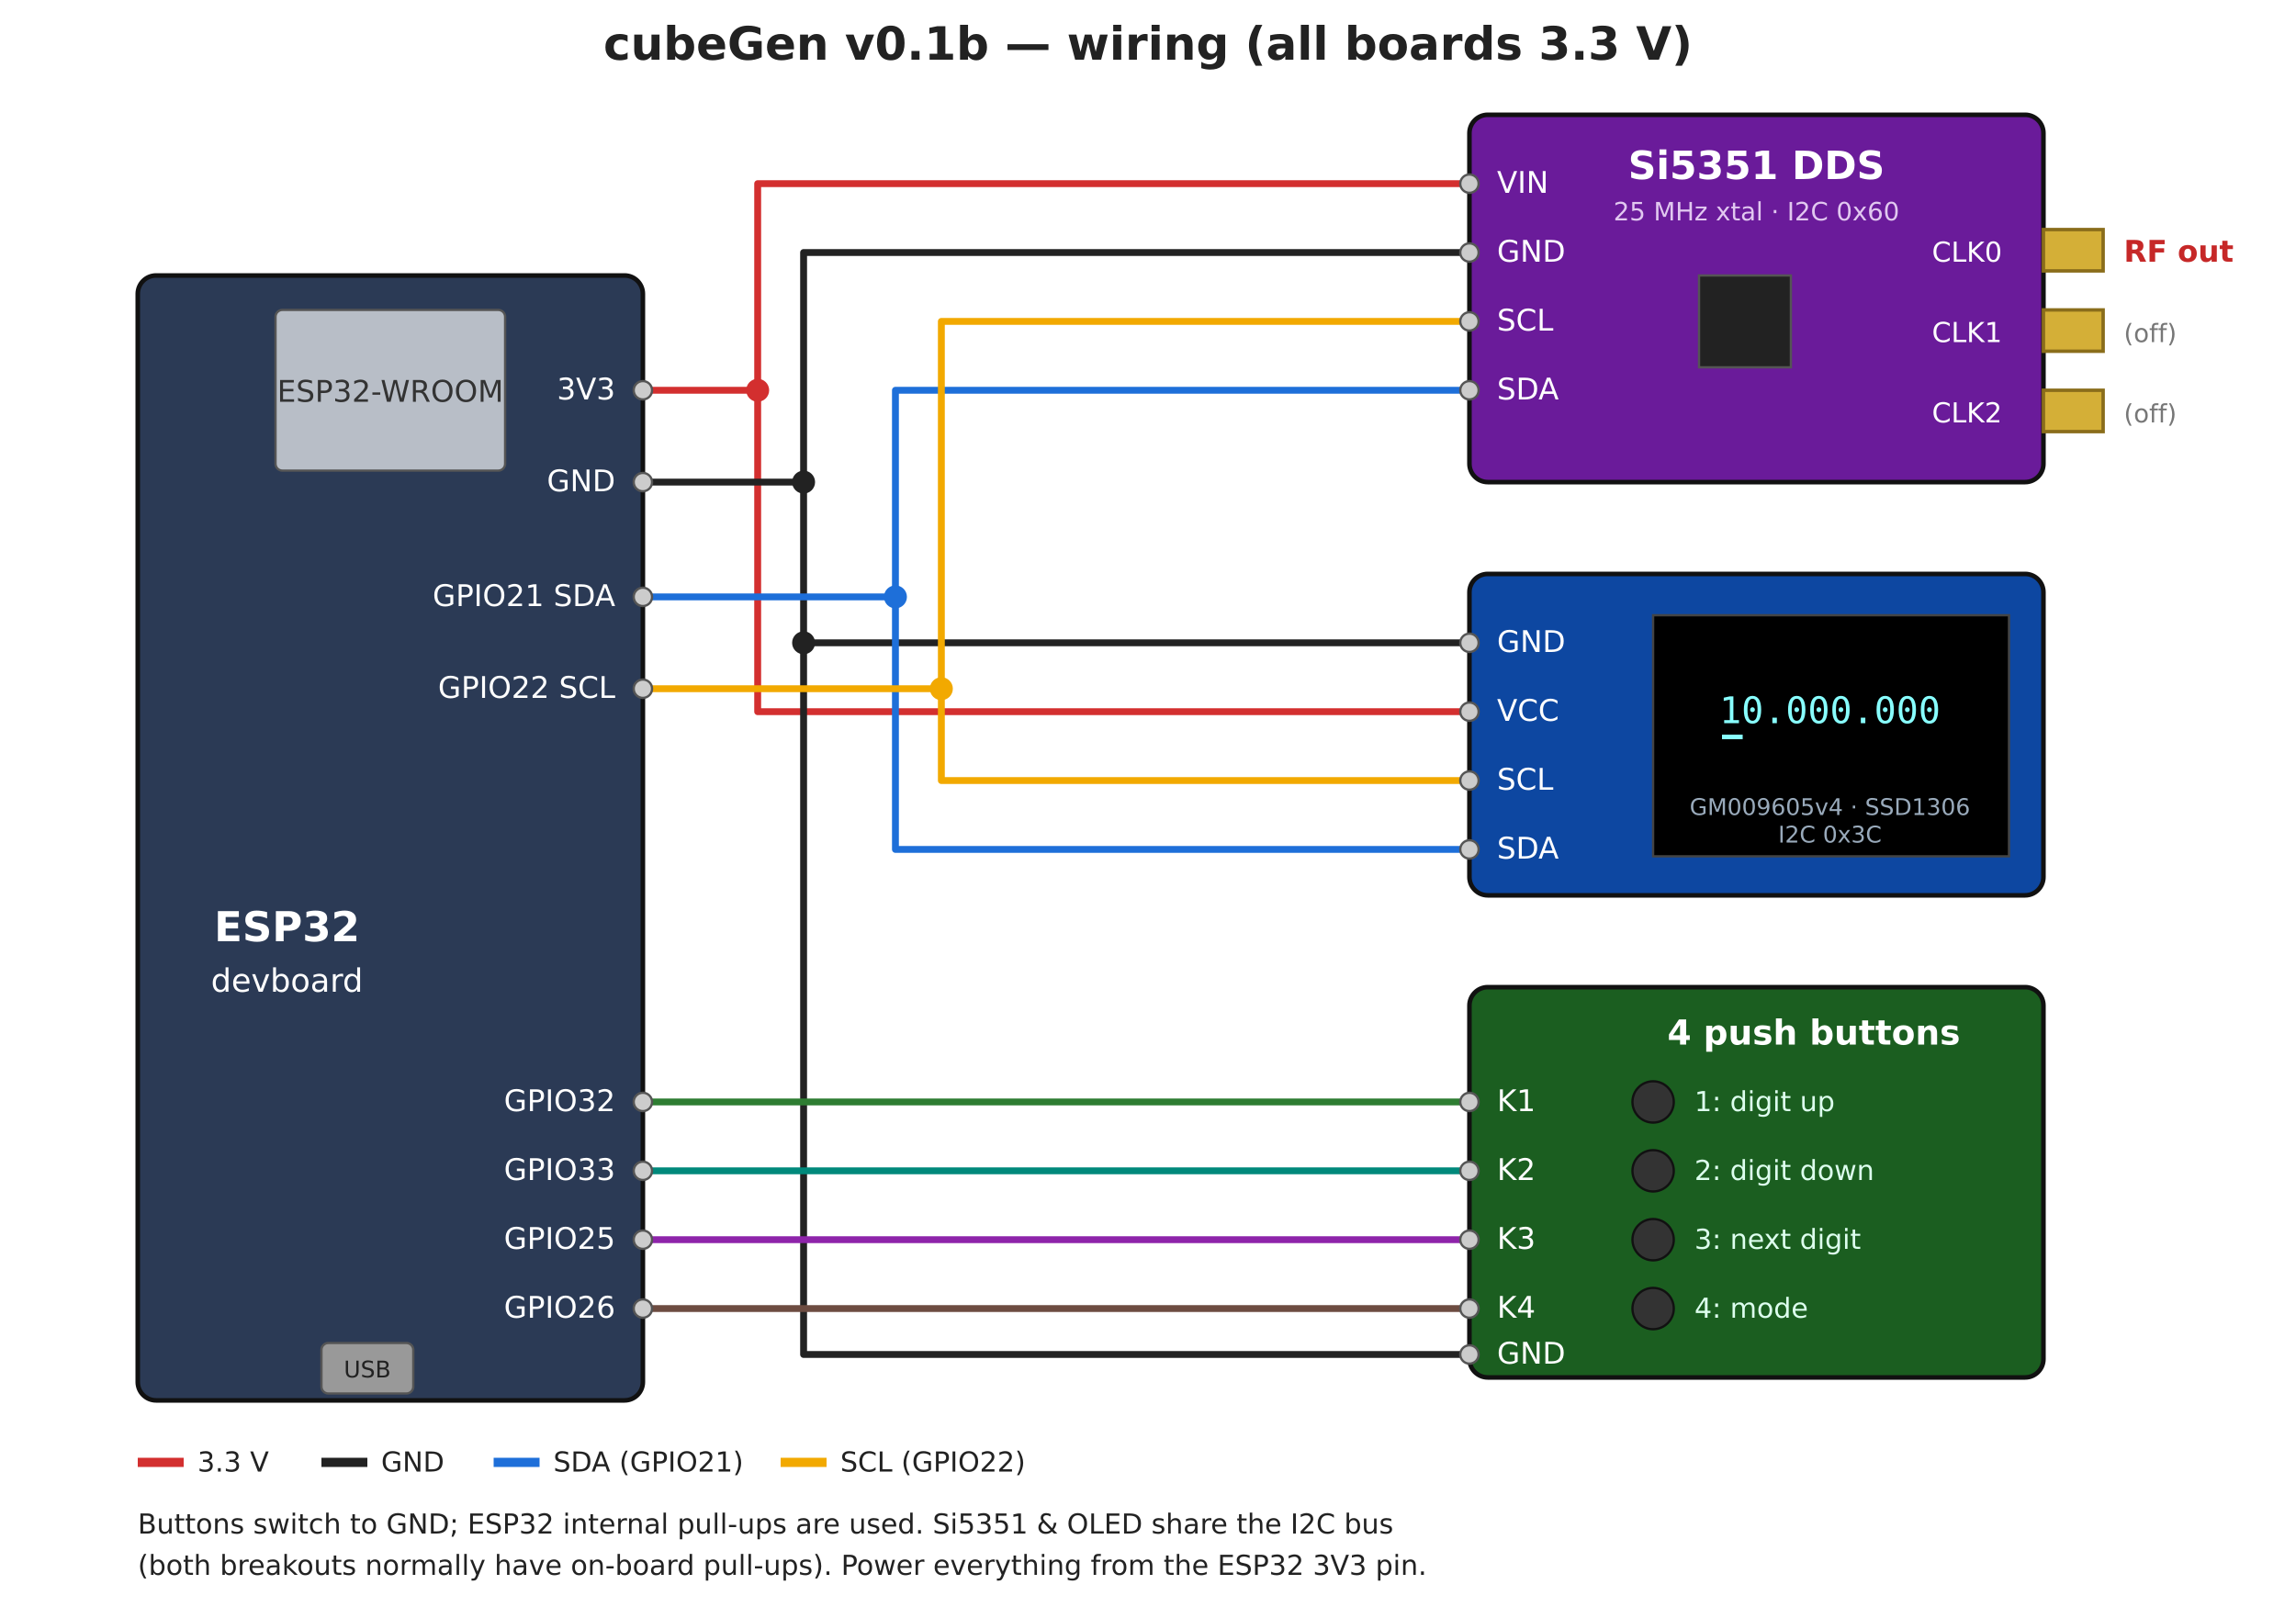
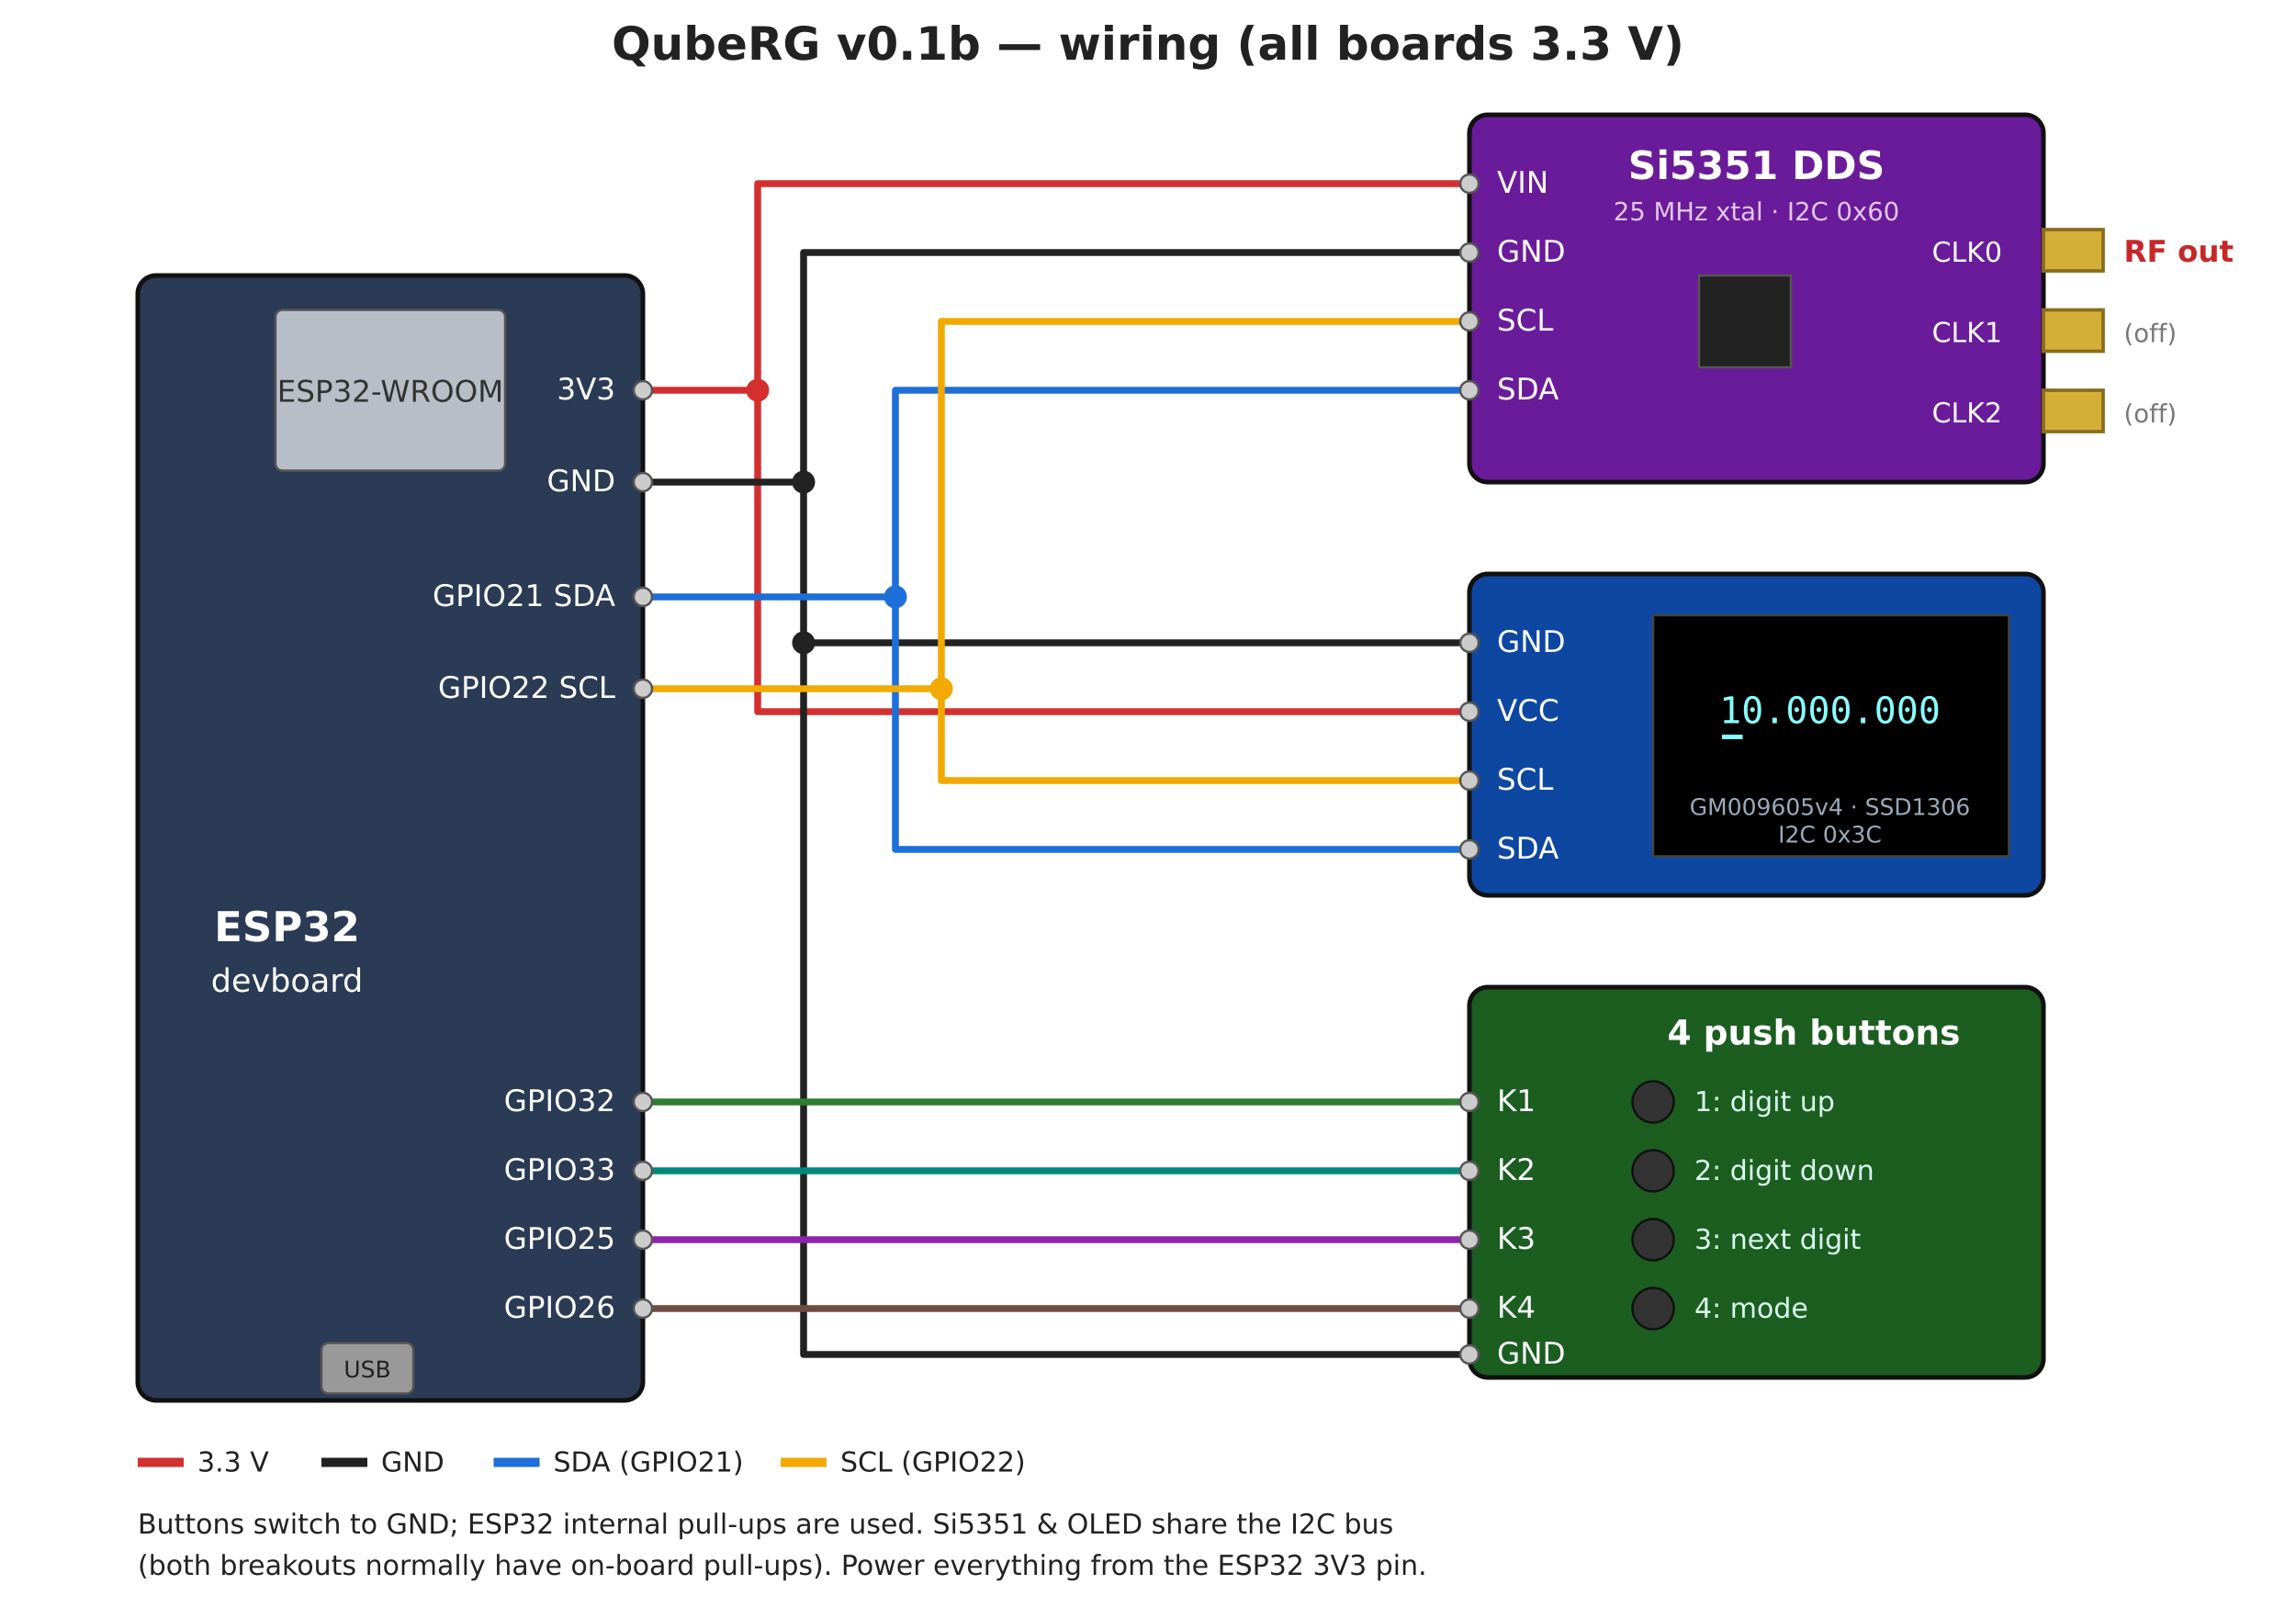
<svg xmlns="http://www.w3.org/2000/svg" viewBox="0 0 1000 700" width="1000" height="700" font-family="DejaVu Sans, Arial, sans-serif">
  <rect width="1000" height="700" fill="#ffffff" />
-   <text x="500" y="26" text-anchor="middle" font-size="20" font-weight="bold" fill="#222">cubeGen v0.1b — wiring (all boards 3.3 V)</text>
+   <text x="500" y="26" text-anchor="middle" font-size="20" font-weight="bold" fill="#222">QubeRG v0.1b — wiring (all boards 3.3 V)</text>
  <rect x="60" y="120" width="220" height="490" rx="8" fill="#2b3a55" stroke="#111" stroke-width="2" />
  <rect x="120" y="135" width="100" height="70" rx="3" fill="#b8bec7" stroke="#555" />
  <text x="170" y="175" text-anchor="middle" font-size="13" fill="#333">ESP32-WROOM</text>
  <text x="125" y="410" text-anchor="middle" font-size="18" font-weight="bold" fill="#fff">ESP32</text>
  <text x="125" y="432" text-anchor="middle" font-size="14" fill="#fff">devboard</text>
  <rect x="140" y="585" width="40" height="22" rx="3" fill="#999" stroke="#555" />
  <text x="160" y="600" text-anchor="middle" font-size="10" fill="#222">USB</text>
  <g font-size="13" fill="#fff" text-anchor="end">
    <text x="268" y="174">3V3</text>
    <text x="268" y="214">GND</text>
    <text x="268" y="264">GPIO21 SDA</text>
    <text x="268" y="304">GPIO22 SCL</text>
    <text x="268" y="484">GPIO32</text>
    <text x="268" y="514">GPIO33</text>
    <text x="268" y="544">GPIO25</text>
    <text x="268" y="574">GPIO26</text>
  </g>
  <rect x="640" y="50" width="250" height="160" rx="8" fill="#6a1b9a" stroke="#111" stroke-width="2" />
  <text x="765" y="78" text-anchor="middle" font-size="17" font-weight="bold" fill="#fff">Si5351 DDS</text>
  <text x="765" y="96" text-anchor="middle" font-size="11" fill="#e1c8f0">25 MHz xtal · I2C 0x60</text>
  <rect x="740" y="120" width="40" height="40" fill="#222" stroke="#555" />
  <g font-size="13" fill="#fff">
    <text x="652" y="84">VIN</text>
    <text x="652" y="114">GND</text>
    <text x="652" y="144">SCL</text>
    <text x="652" y="174">SDA</text>
  </g>
  <g font-size="12" fill="#fff" text-anchor="end">
    <text x="872" y="114">CLK0</text>
    <text x="872" y="149">CLK1</text>
    <text x="872" y="184">CLK2</text>
  </g>
  <g fill="#d4af37" stroke="#8a6d1b" stroke-width="1.5">
    <rect x="890" y="100" width="26" height="18" />
    <rect x="890" y="135" width="26" height="18" />
    <rect x="890" y="170" width="26" height="18" />
  </g>
  <text x="925" y="114" font-size="13" font-weight="bold" fill="#c62828">RF out</text>
  <text x="925" y="149" font-size="11" fill="#777">(off)</text>
  <text x="925" y="184" font-size="11" fill="#777">(off)</text>
  <rect x="640" y="250" width="250" height="140" rx="8" fill="#0d47a1" stroke="#111" stroke-width="2" />
  <rect x="720" y="268" width="155" height="105" fill="#000" stroke="#444" />
  <text x="797" y="315" text-anchor="middle" font-size="16" font-family="DejaVu Sans Mono, monospace" fill="#8ff">10.000.000</text>
  <rect x="750" y="320" width="9" height="2" fill="#8ff" />
  <text x="797" y="355" text-anchor="middle" font-size="10" fill="#9ab">GM009605v4 · SSD1306</text>
  <text x="797" y="367" text-anchor="middle" font-size="10" fill="#9ab">I2C 0x3C</text>
  <g font-size="13" fill="#fff">
    <text x="652" y="284">GND</text>
    <text x="652" y="314">VCC</text>
    <text x="652" y="344">SCL</text>
    <text x="652" y="374">SDA</text>
  </g>
  <rect x="640" y="430" width="250" height="170" rx="8" fill="#1b5e20" stroke="#111" stroke-width="2" />
  <text x="790" y="455" text-anchor="middle" font-size="15" font-weight="bold" fill="#fff">4 push buttons</text>
  <g font-size="13" fill="#fff">
    <text x="652" y="484">K1</text>
    <text x="652" y="514">K2</text>
    <text x="652" y="544">K3</text>
    <text x="652" y="574">K4</text>
    <text x="652" y="594">GND</text>
  </g>
  <g fill="#333" stroke="#111">
    <circle cx="720" cy="480" r="9" />
    <circle cx="720" cy="510" r="9" />
    <circle cx="720" cy="540" r="9" />
    <circle cx="720" cy="570" r="9" />
  </g>
  <g font-size="12" fill="#dfe">
    <text x="738" y="484">1: digit up</text>
    <text x="738" y="514">2: digit down</text>
    <text x="738" y="544">3: next digit</text>
    <text x="738" y="574">4: mode</text>
  </g>
  <g fill="none" stroke-width="3" stroke-linejoin="round">
    <path d="M280,170 H330 V80 H640" stroke="#d32f2f" />
    <path d="M330,170 V310 H640" stroke="#d32f2f" />
    <path d="M280,210 H350 V110 H640" stroke="#222" />
    <path d="M350,210 V590 H640" stroke="#222" />
    <path d="M350,280 H640" stroke="#222" />
    <path d="M280,260 H390 V170 H640" stroke="#1e6fd9" />
    <path d="M390,260 V370 H640" stroke="#1e6fd9" />
    <path d="M280,300 H410 V140 H640" stroke="#f2a900" />
    <path d="M410,300 V340 H640" stroke="#f2a900" />
    <path d="M280,480 H640" stroke="#2e7d32" />
    <path d="M280,510 H640" stroke="#00897b" />
    <path d="M280,540 H640" stroke="#8e24aa" />
    <path d="M280,570 H640" stroke="#6d4c41" />
  </g>
  <g>
    <circle cx="330" cy="170" r="5" fill="#d32f2f" />
    <circle cx="350" cy="210" r="5" fill="#222" />
    <circle cx="350" cy="280" r="5" fill="#222" />
    <circle cx="390" cy="260" r="5" fill="#1e6fd9" />
    <circle cx="410" cy="300" r="5" fill="#f2a900" />
  </g>
  <g fill="#ccc" stroke="#555">
    <circle cx="280" cy="170" r="4" />
    <circle cx="280" cy="210" r="4" />
    <circle cx="280" cy="260" r="4" />
    <circle cx="280" cy="300" r="4" />
    <circle cx="280" cy="480" r="4" />
    <circle cx="280" cy="510" r="4" />
    <circle cx="280" cy="540" r="4" />
    <circle cx="280" cy="570" r="4" />
    <circle cx="640" cy="80" r="4" />
    <circle cx="640" cy="110" r="4" />
    <circle cx="640" cy="140" r="4" />
    <circle cx="640" cy="170" r="4" />
    <circle cx="640" cy="280" r="4" />
    <circle cx="640" cy="310" r="4" />
    <circle cx="640" cy="340" r="4" />
    <circle cx="640" cy="370" r="4" />
    <circle cx="640" cy="480" r="4" />
    <circle cx="640" cy="510" r="4" />
    <circle cx="640" cy="540" r="4" />
    <circle cx="640" cy="570" r="4" />
    <circle cx="640" cy="590" r="4" />
  </g>
  <g font-size="12" fill="#222">
    <rect x="60" y="635" width="20" height="4" fill="#d32f2f" />
    <text x="86" y="641">3.3 V</text>
    <rect x="140" y="635" width="20" height="4" fill="#222" />
    <text x="166" y="641">GND</text>
    <rect x="215" y="635" width="20" height="4" fill="#1e6fd9" />
    <text x="241" y="641">SDA (GPIO21)</text>
    <rect x="340" y="635" width="20" height="4" fill="#f2a900" />
    <text x="366" y="641">SCL (GPIO22)</text>
    <text x="60" y="668">Buttons switch to GND; ESP32 internal pull-ups are used. Si5351 &amp; OLED share the I2C bus</text>
    <text x="60" y="686">(both breakouts normally have on-board pull-ups). Power everything from the ESP32 3V3 pin.</text>
  </g>
</svg>
